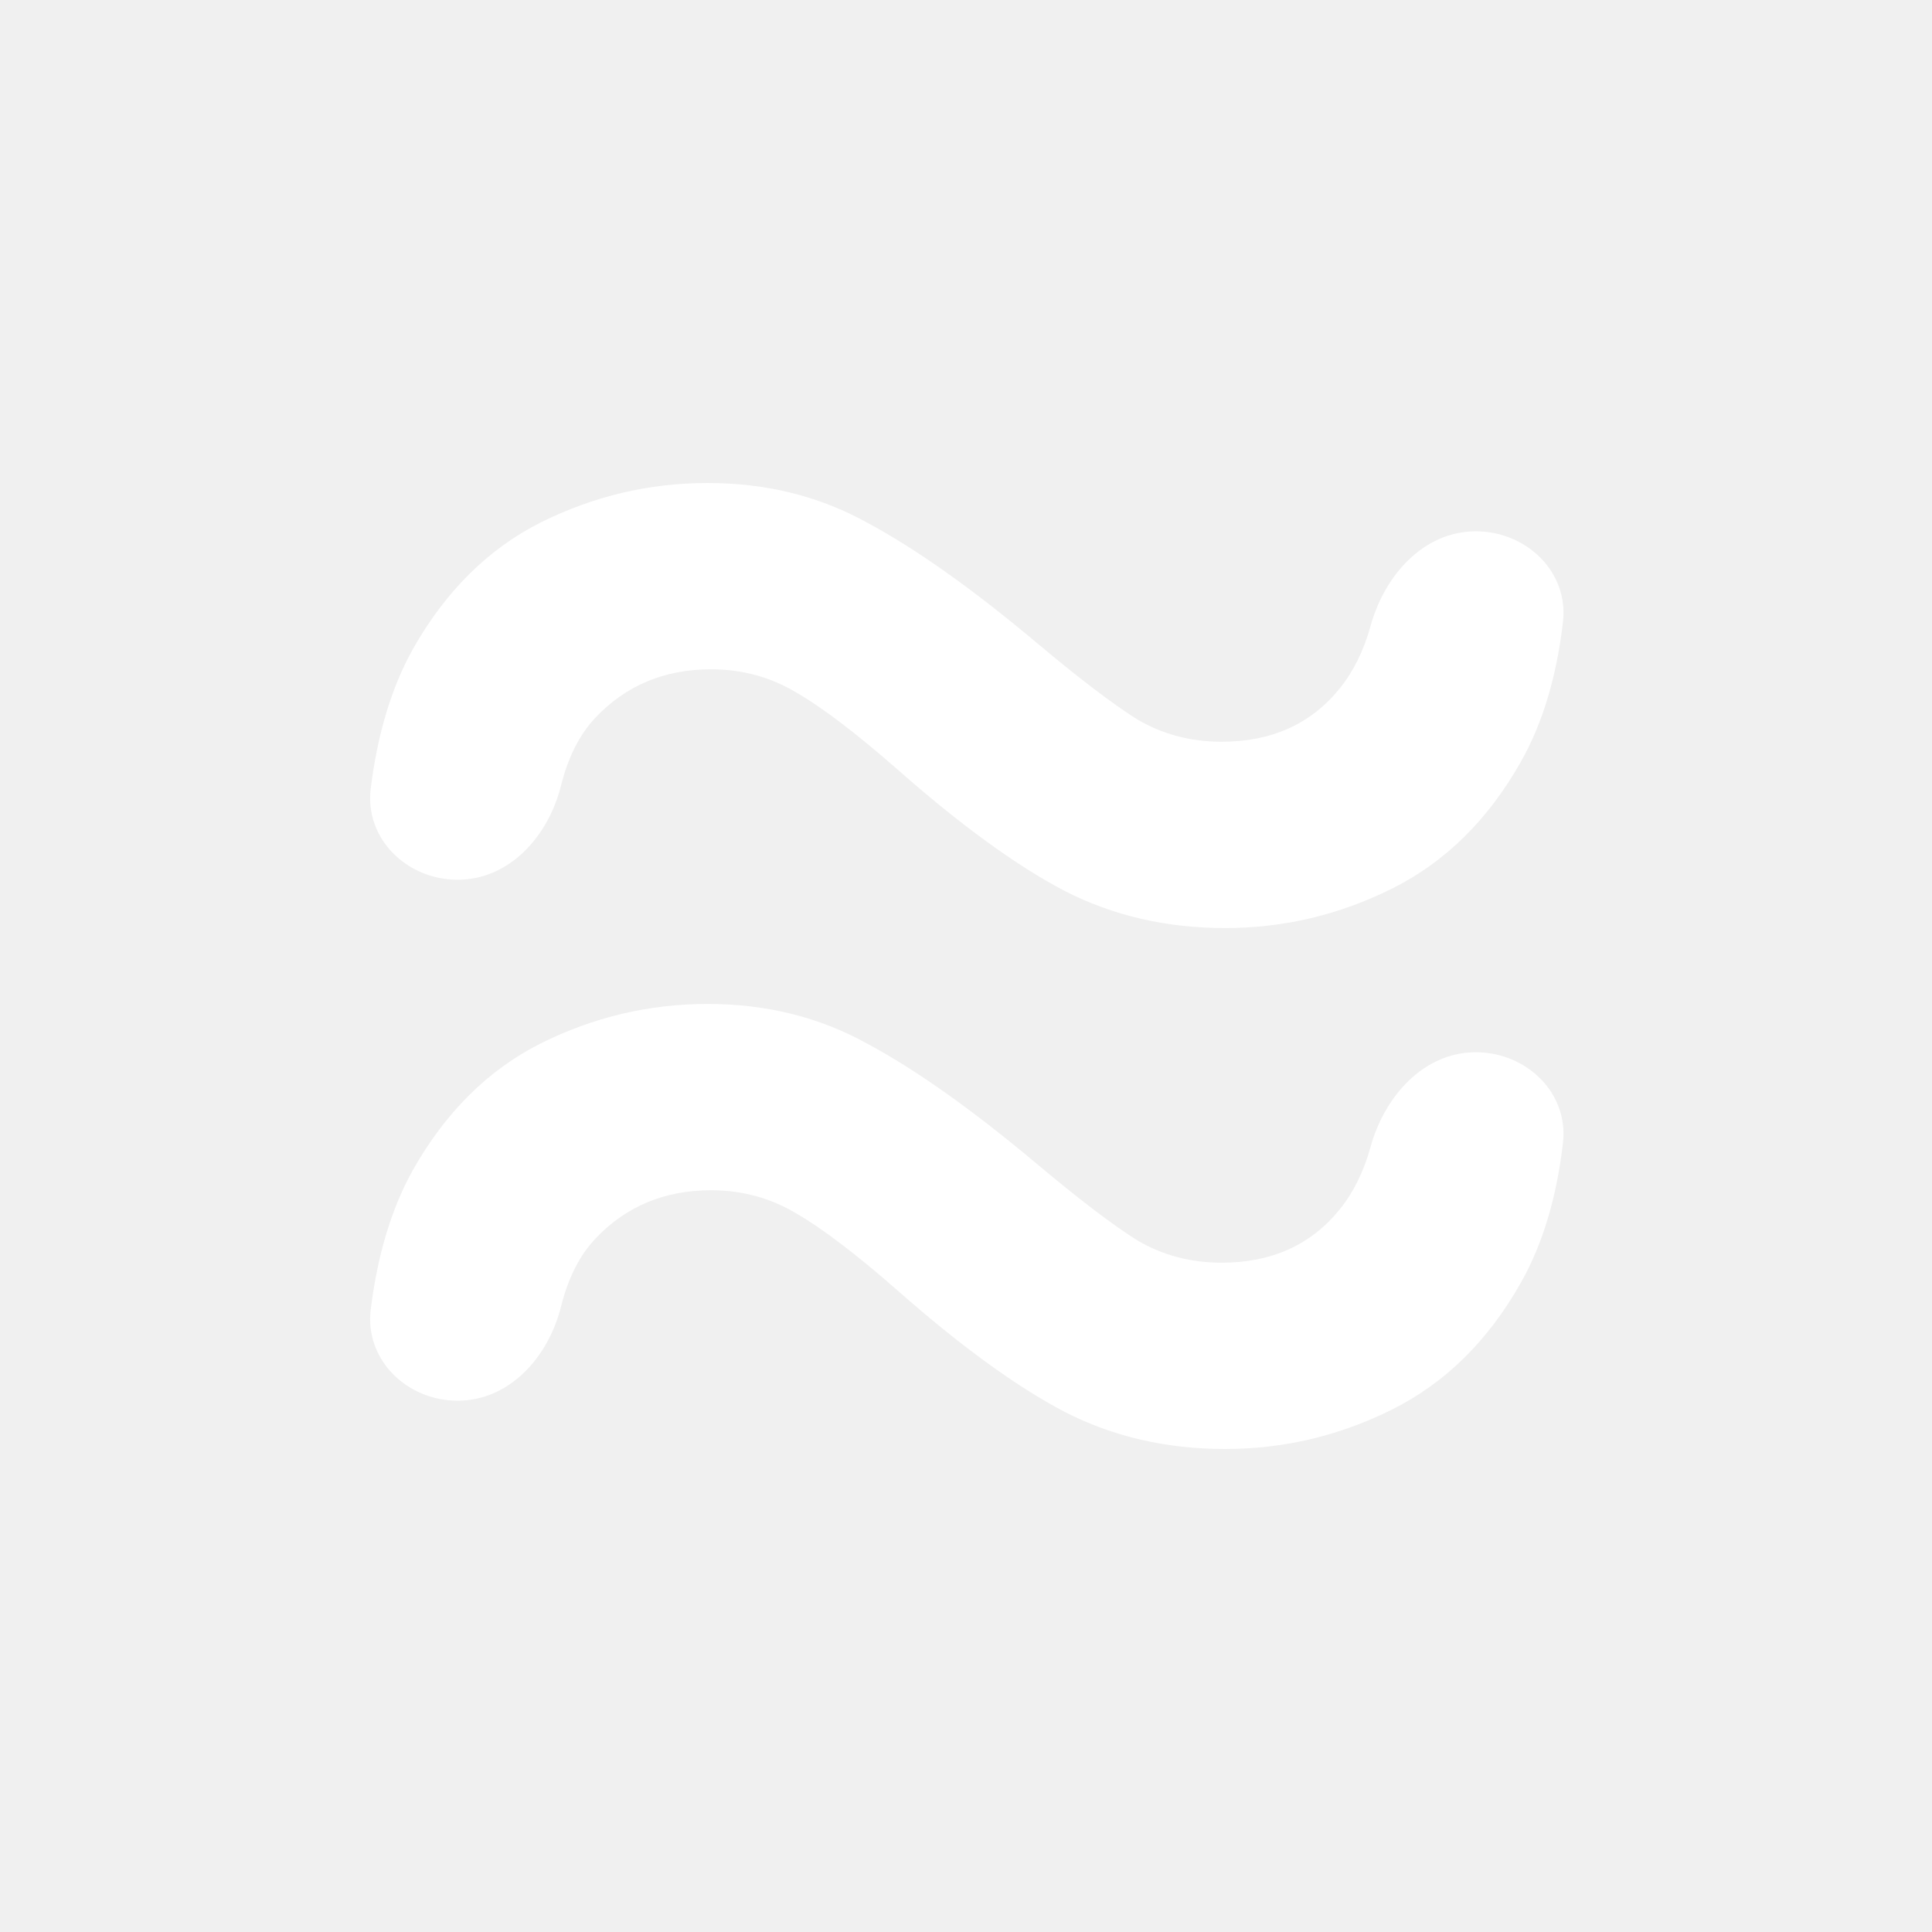
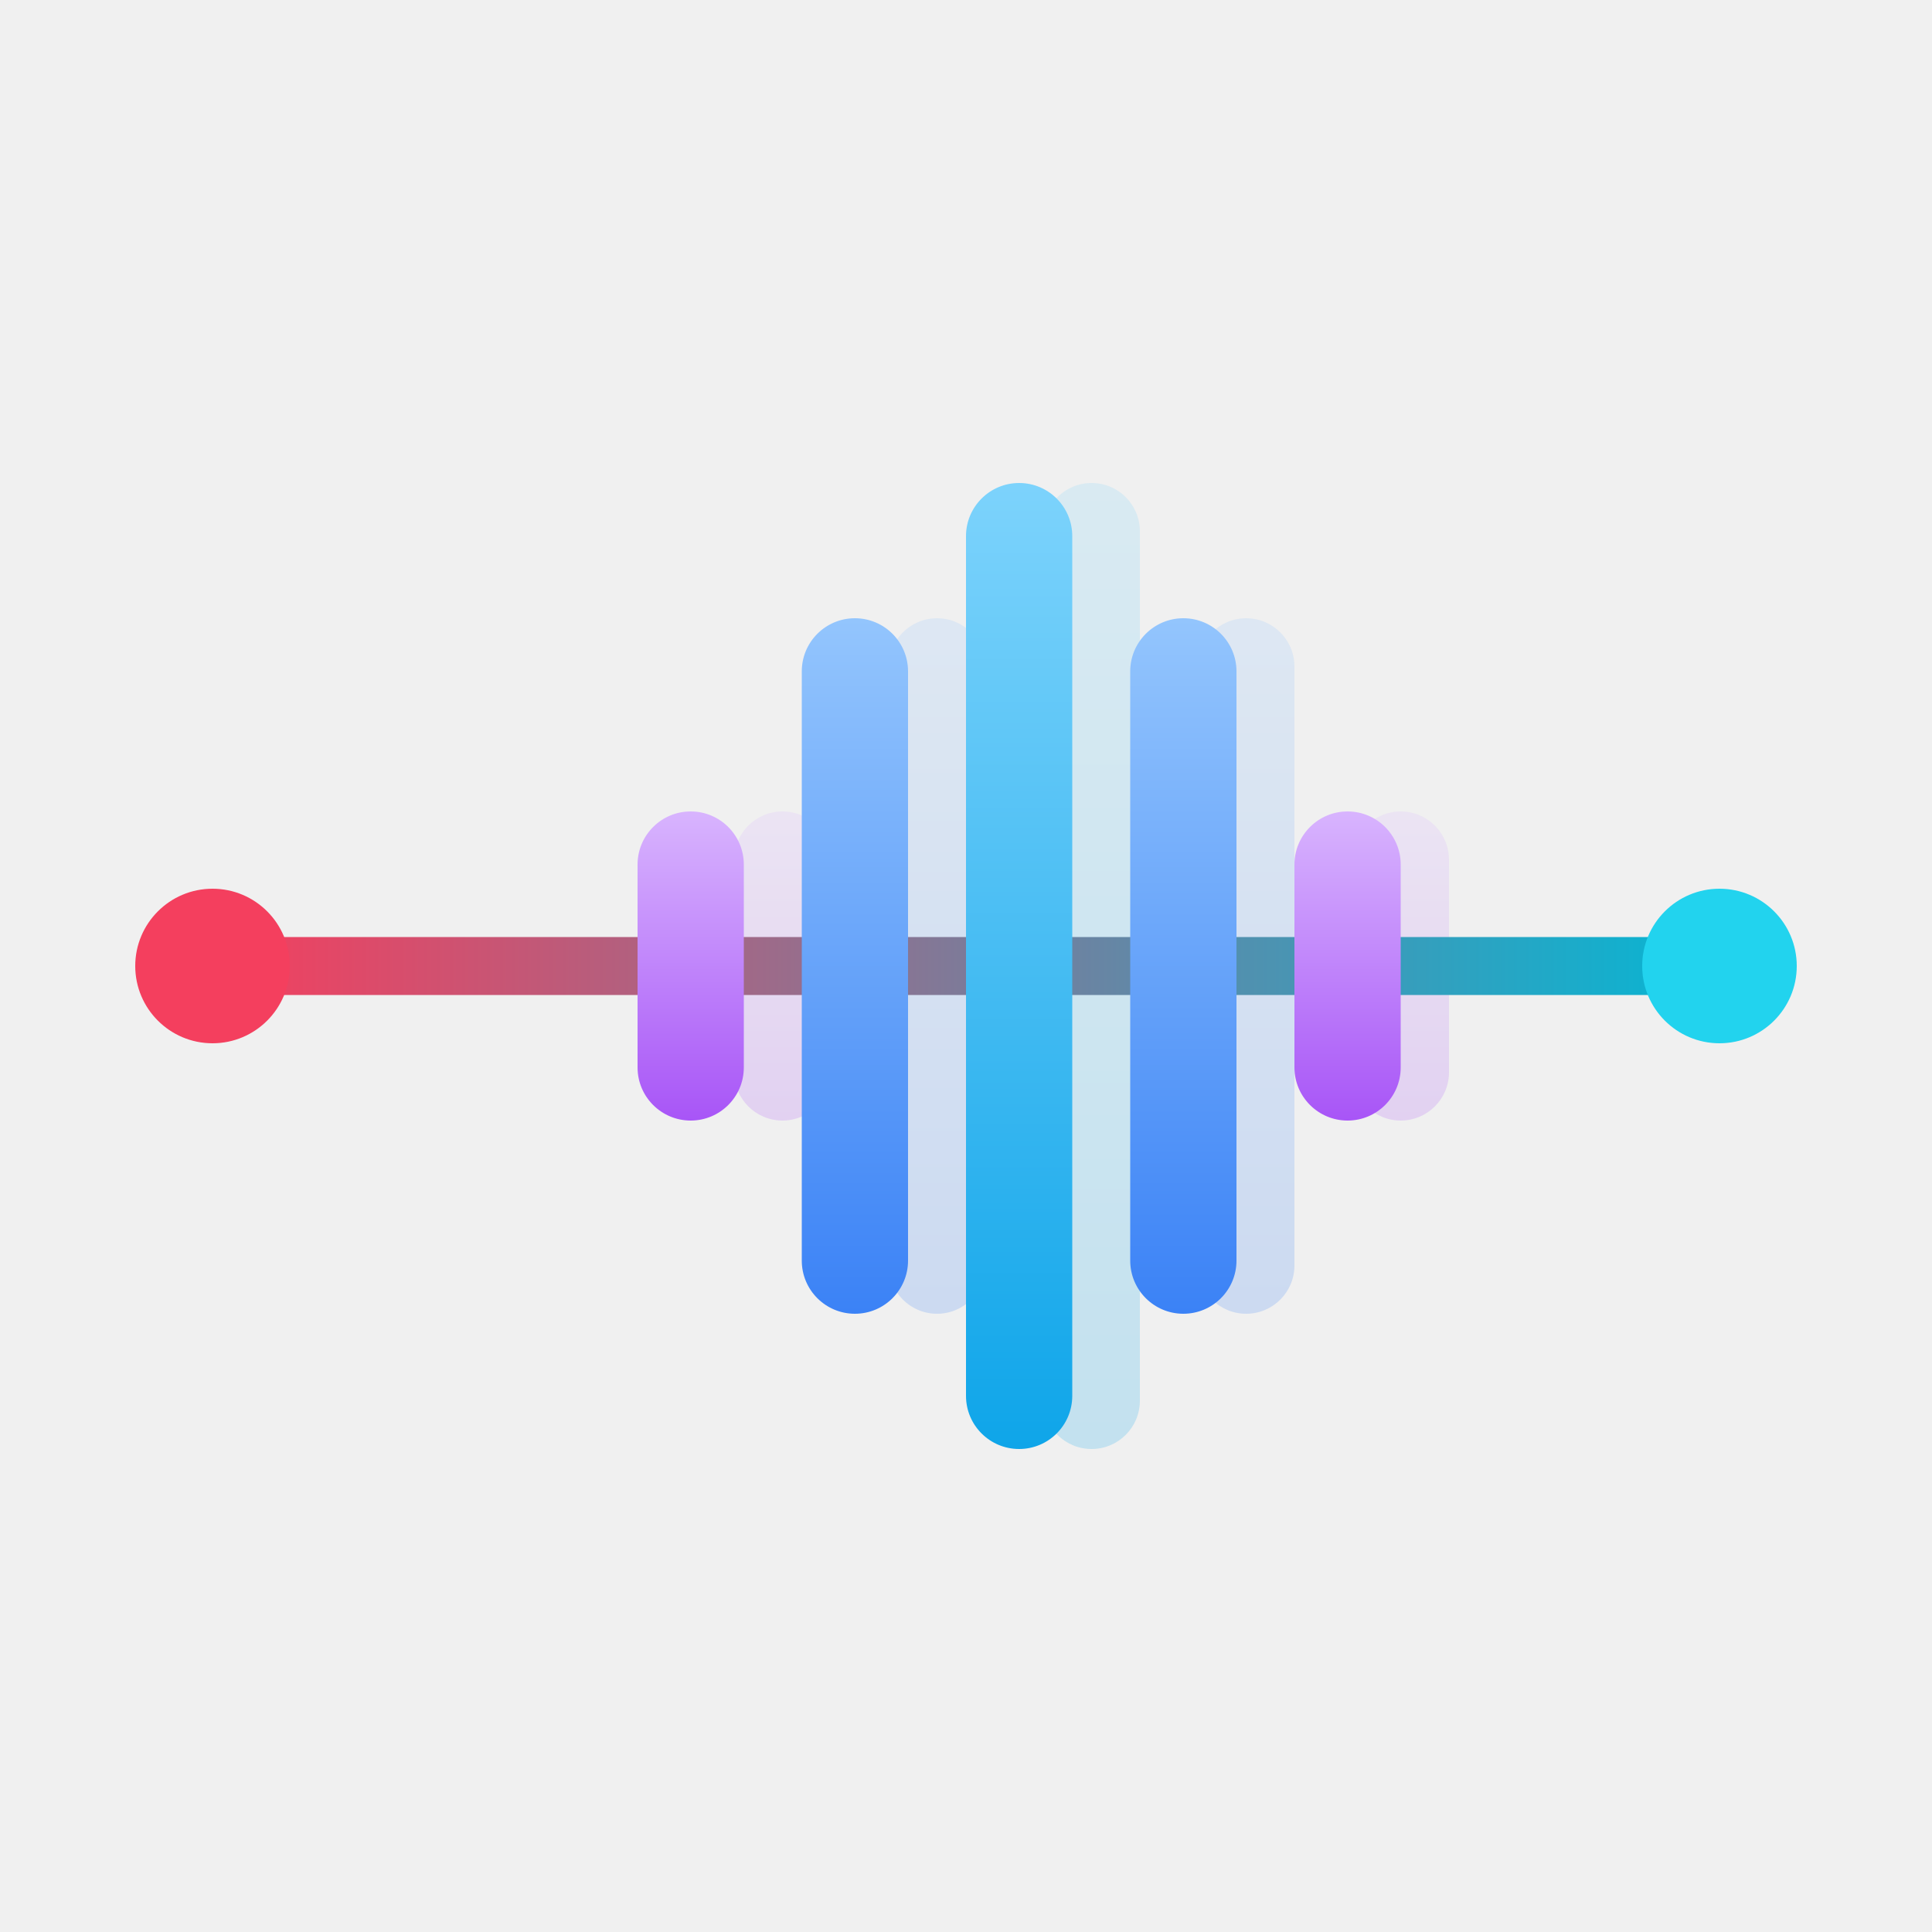
- <svg xmlns="http://www.w3.org/2000/svg" fill="none" viewBox="0 0 512 512">
-   <path fill="#fff" d="M121.272 233.143c-13.443 0-24.674-10.866-23.019-24.208 1.788-14.418 5.49-26.692 11.106-36.821 8.685-15.39 19.962-26.59 33.828-33.6 14.019-7.009 28.8-10.514 44.343-10.514 15.543 0 29.638 3.505 42.286 10.514 12.8 6.857 27.657 17.372 44.571 31.543 11.429 9.6 20.419 16.457 26.972 20.572 6.704 3.961 14.171 5.942 22.4 5.942 13.257 0 23.695-4.723 31.314-14.171 3.633-4.505 6.348-10.015 8.145-16.53 3.686-13.366 14.025-25.07 27.889-25.07 13.392 0 24.638 10.739 23.095 24.042-1.681 14.49-5.391 26.819-11.129 36.987-8.686 15.39-20.038 26.59-34.057 33.6-14.019 7.009-28.8 10.514-44.343 10.514-15.543 0-29.714-3.276-42.514-9.829-12.8-6.704-27.581-17.447-44.343-32.228-10.972-9.6-19.886-16.381-26.743-20.343-6.857-4.114-14.4-6.172-22.629-6.172-12.343 0-22.552 4.267-30.628 12.8-4.204 4.442-7.252 10.452-9.143 18.031-3.337 13.367-13.623 24.941-27.401 24.941Zm0 138.057c-13.443 0-24.674-10.866-23.019-24.207 1.788-14.419 5.49-26.693 11.106-36.822 8.685-15.39 19.962-26.59 33.828-33.6 14.019-7.009 28.8-10.514 44.343-10.514 15.543 0 29.638 3.505 42.286 10.514 12.8 6.858 27.657 17.372 44.571 31.543 11.429 9.6 20.419 16.457 26.972 20.572 6.704 3.962 14.171 5.943 22.4 5.943 13.257 0 23.695-4.724 31.314-14.172 3.633-4.505 6.348-10.015 8.145-16.53 3.686-13.366 14.025-25.07 27.889-25.07 13.392 0 24.638 10.74 23.095 24.042-1.681 14.49-5.391 26.819-11.129 36.987-8.686 15.39-20.038 26.59-34.057 33.6-14.019 7.009-28.8 10.514-44.343 10.514-15.543 0-29.714-3.276-42.514-9.829-12.8-6.704-27.581-17.447-44.343-32.228-10.972-9.6-19.886-16.381-26.743-20.343-6.857-4.114-14.4-6.171-22.629-6.171-12.343 0-22.552 4.266-30.628 12.8-4.204 4.441-7.252 10.451-9.143 18.03-3.337 13.367-13.623 24.941-27.401 24.941Z" />
+ <svg xmlns="http://www.w3.org/2000/svg" viewBox="0 0 200 200" width="200" height="200">
+   <defs>
+     <linearGradient id="bg" x1="0%" y1="0%" x2="100%" y2="100%">
+       <stop offset="0%" style="stop-color:#0D0D1F" />
+       <stop offset="100%" style="stop-color:#0A1428" />
+     </linearGradient>
+     <linearGradient id="ba" x1="0%" y1="100%" x2="0%" y2="0%">
+       <stop offset="0%" style="stop-color:#A855F7" />
+       <stop offset="100%" style="stop-color:#D8B4FE" />
+     </linearGradient>
+     <linearGradient id="bb" x1="0%" y1="100%" x2="0%" y2="0%">
+       <stop offset="0%" style="stop-color:#3B82F6" />
+       <stop offset="100%" style="stop-color:#93C5FD" />
+     </linearGradient>
+     <linearGradient id="bc" x1="0%" y1="100%" x2="0%" y2="0%">
+       <stop offset="0%" style="stop-color:#0EA5E9" />
+       <stop offset="100%" style="stop-color:#7DD3FC" />
+     </linearGradient>
+     <linearGradient id="wg" x1="0%" y1="0%" x2="100%" y2="0%">
+       <stop offset="0%" style="stop-color:#F43F5E" />
+       <stop offset="100%" style="stop-color:#06B6D4" />
+     </linearGradient>
+   </defs>
+   <g transform="translate(100,100)">
+     <rect x="-24" y="-16" width="10" height="32" rx="5" fill="url(#ba)" opacity="0.2" />
+     <rect x="-8" y="-36" width="10" height="72" rx="5" fill="url(#bb)" opacity="0.2" />
+     <rect x="8" y="-50" width="10" height="100" rx="5" fill="url(#bc)" opacity="0.2" />
+     <rect x="24" y="-36" width="10" height="72" rx="5" fill="url(#bb)" opacity="0.2" />
+     <rect x="40" y="-16" width="10" height="32" rx="5" fill="url(#ba)" opacity="0.2" />
+     <rect x="-76" y="-3" width="152" height="6" rx="3" fill="url(#wg)" />
+     <circle cx="-78" cy="0" r="8" fill="#F43F5E" />
+     <circle cx="78" cy="0" r="8" fill="#22D3EE" />
+     <rect x="-34" y="-16" width="11" height="32" rx="5.5" fill="url(#ba)" />
+     <rect x="-17" y="-36" width="11" height="72" rx="5.5" fill="url(#bb)" />
+     <rect x="0" y="-50" width="11" height="100" rx="5.5" fill="url(#bc)" />
+     <rect x="17" y="-36" width="11" height="72" rx="5.5" fill="url(#bb)" />
+     <rect x="34" y="-16" width="11" height="32" rx="5.5" fill="url(#ba)" />
+   </g>
</svg>
